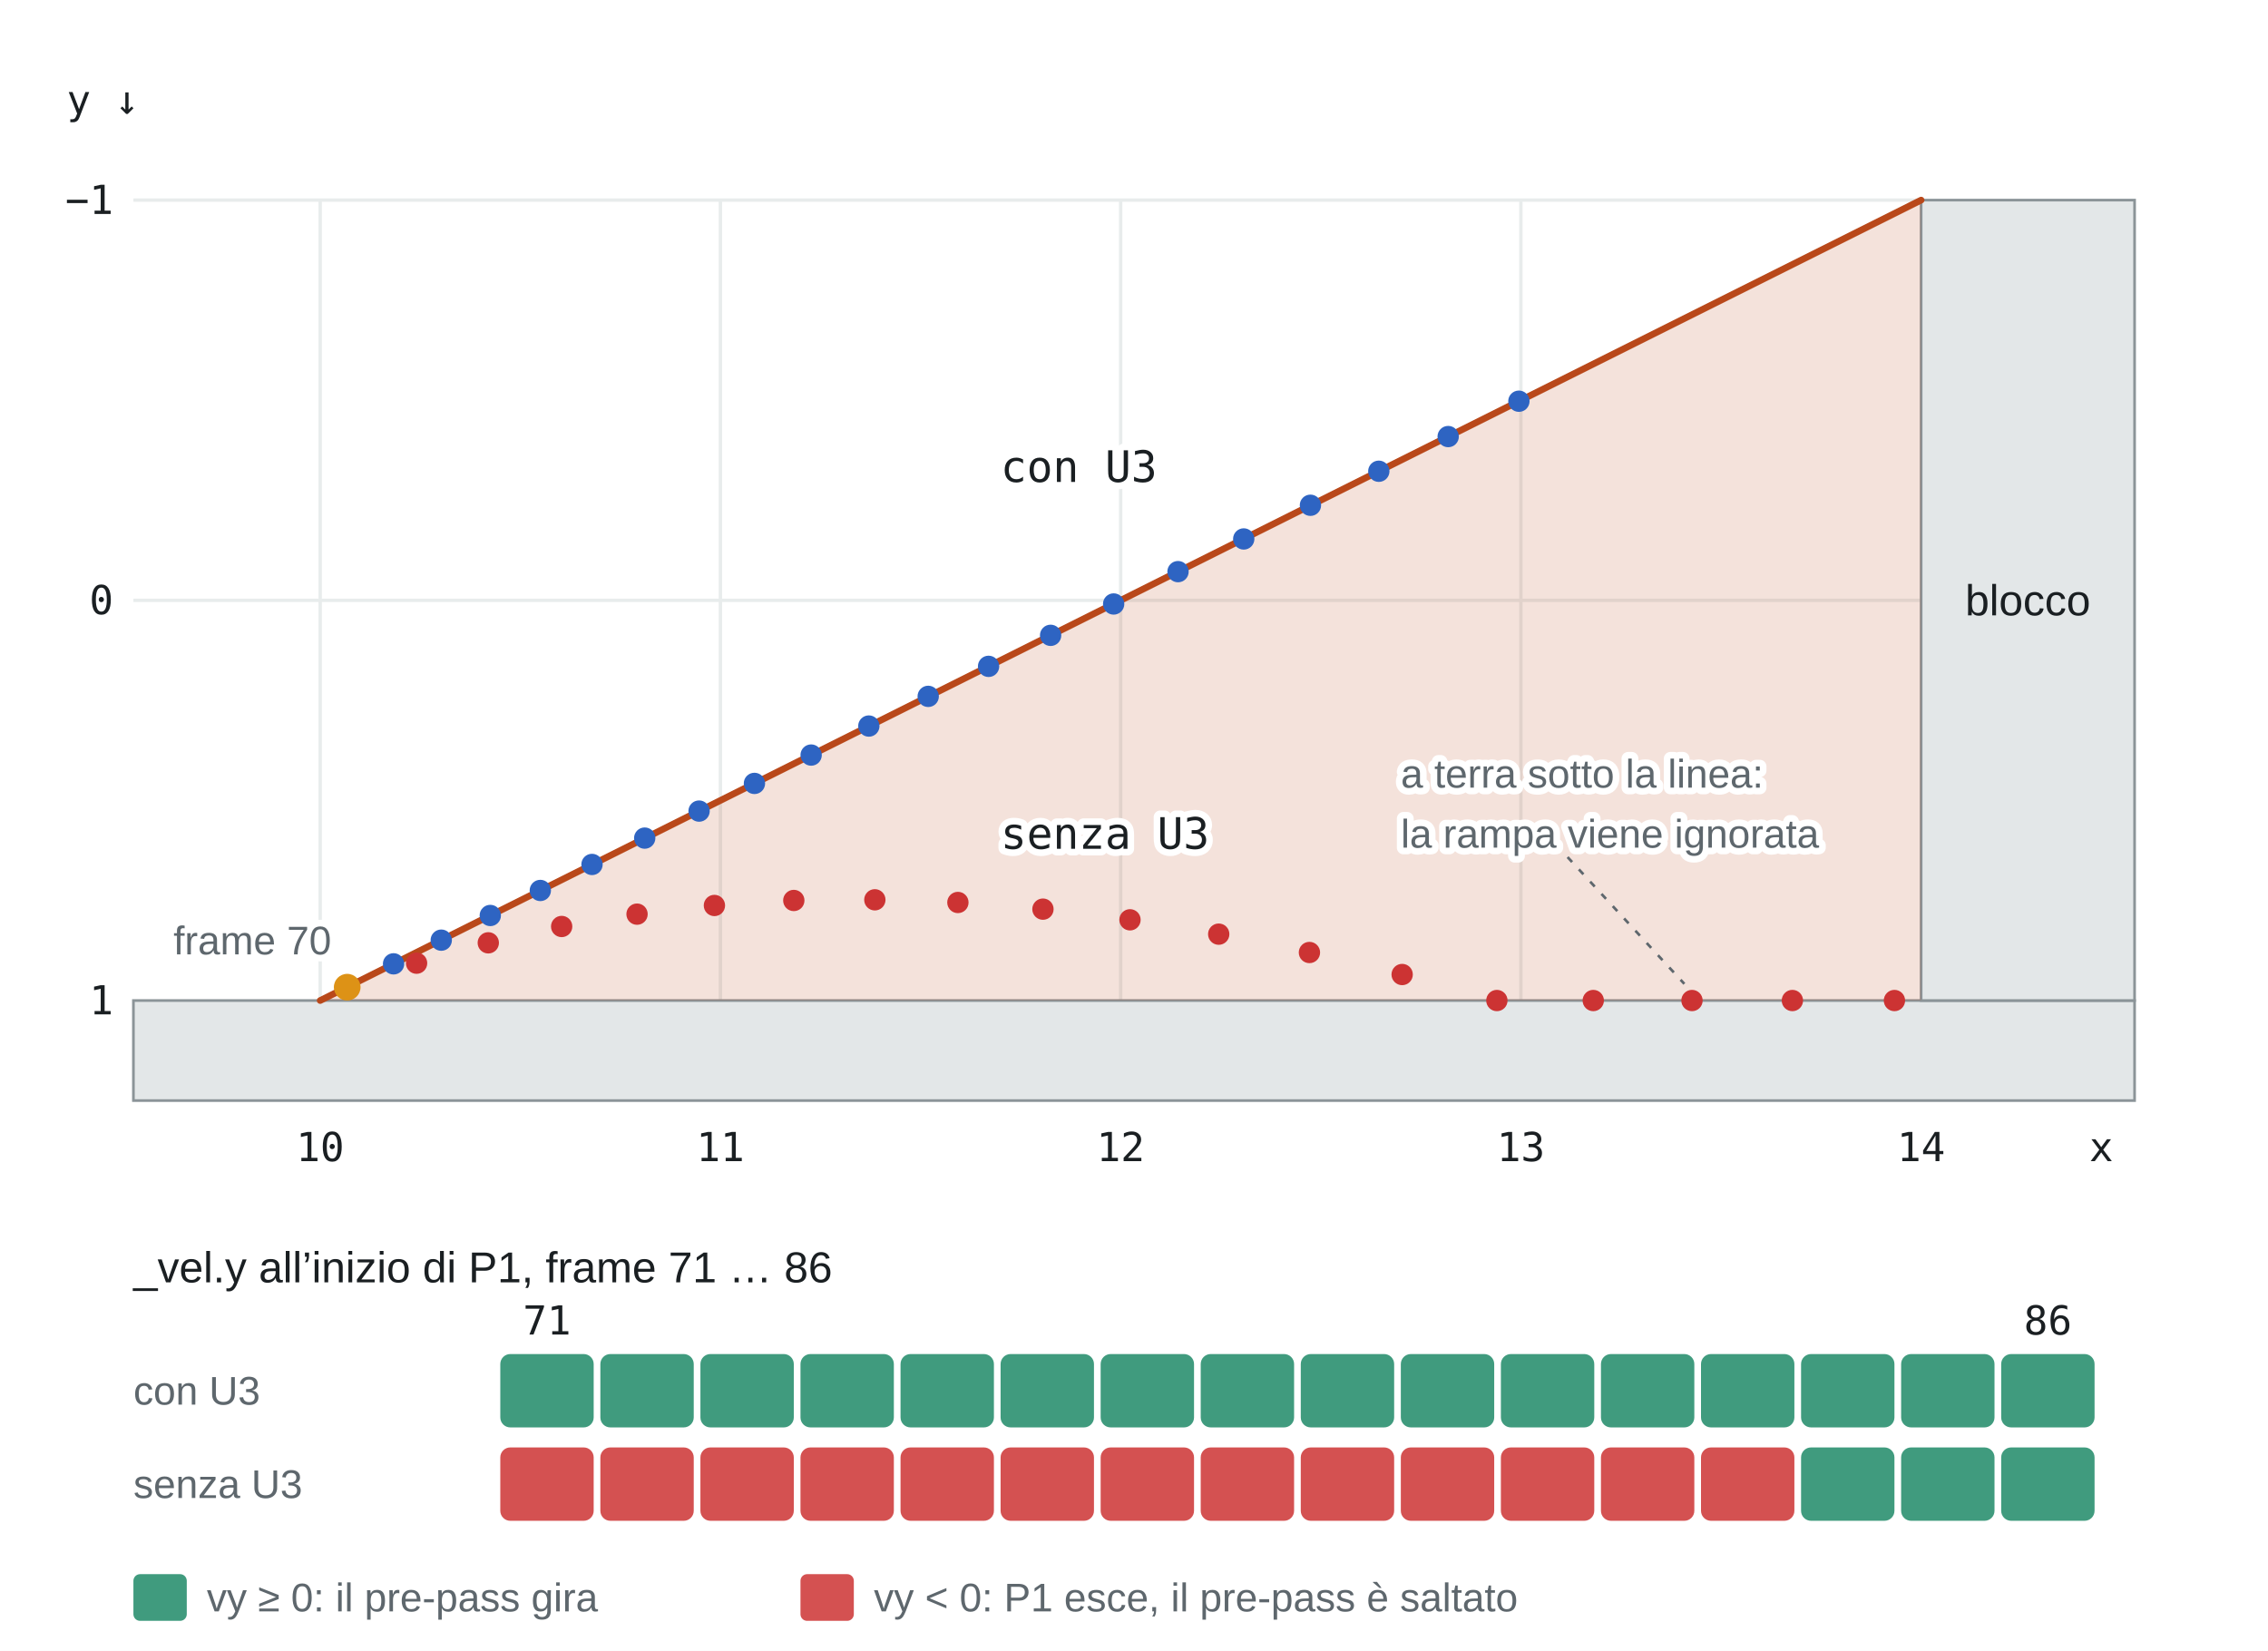
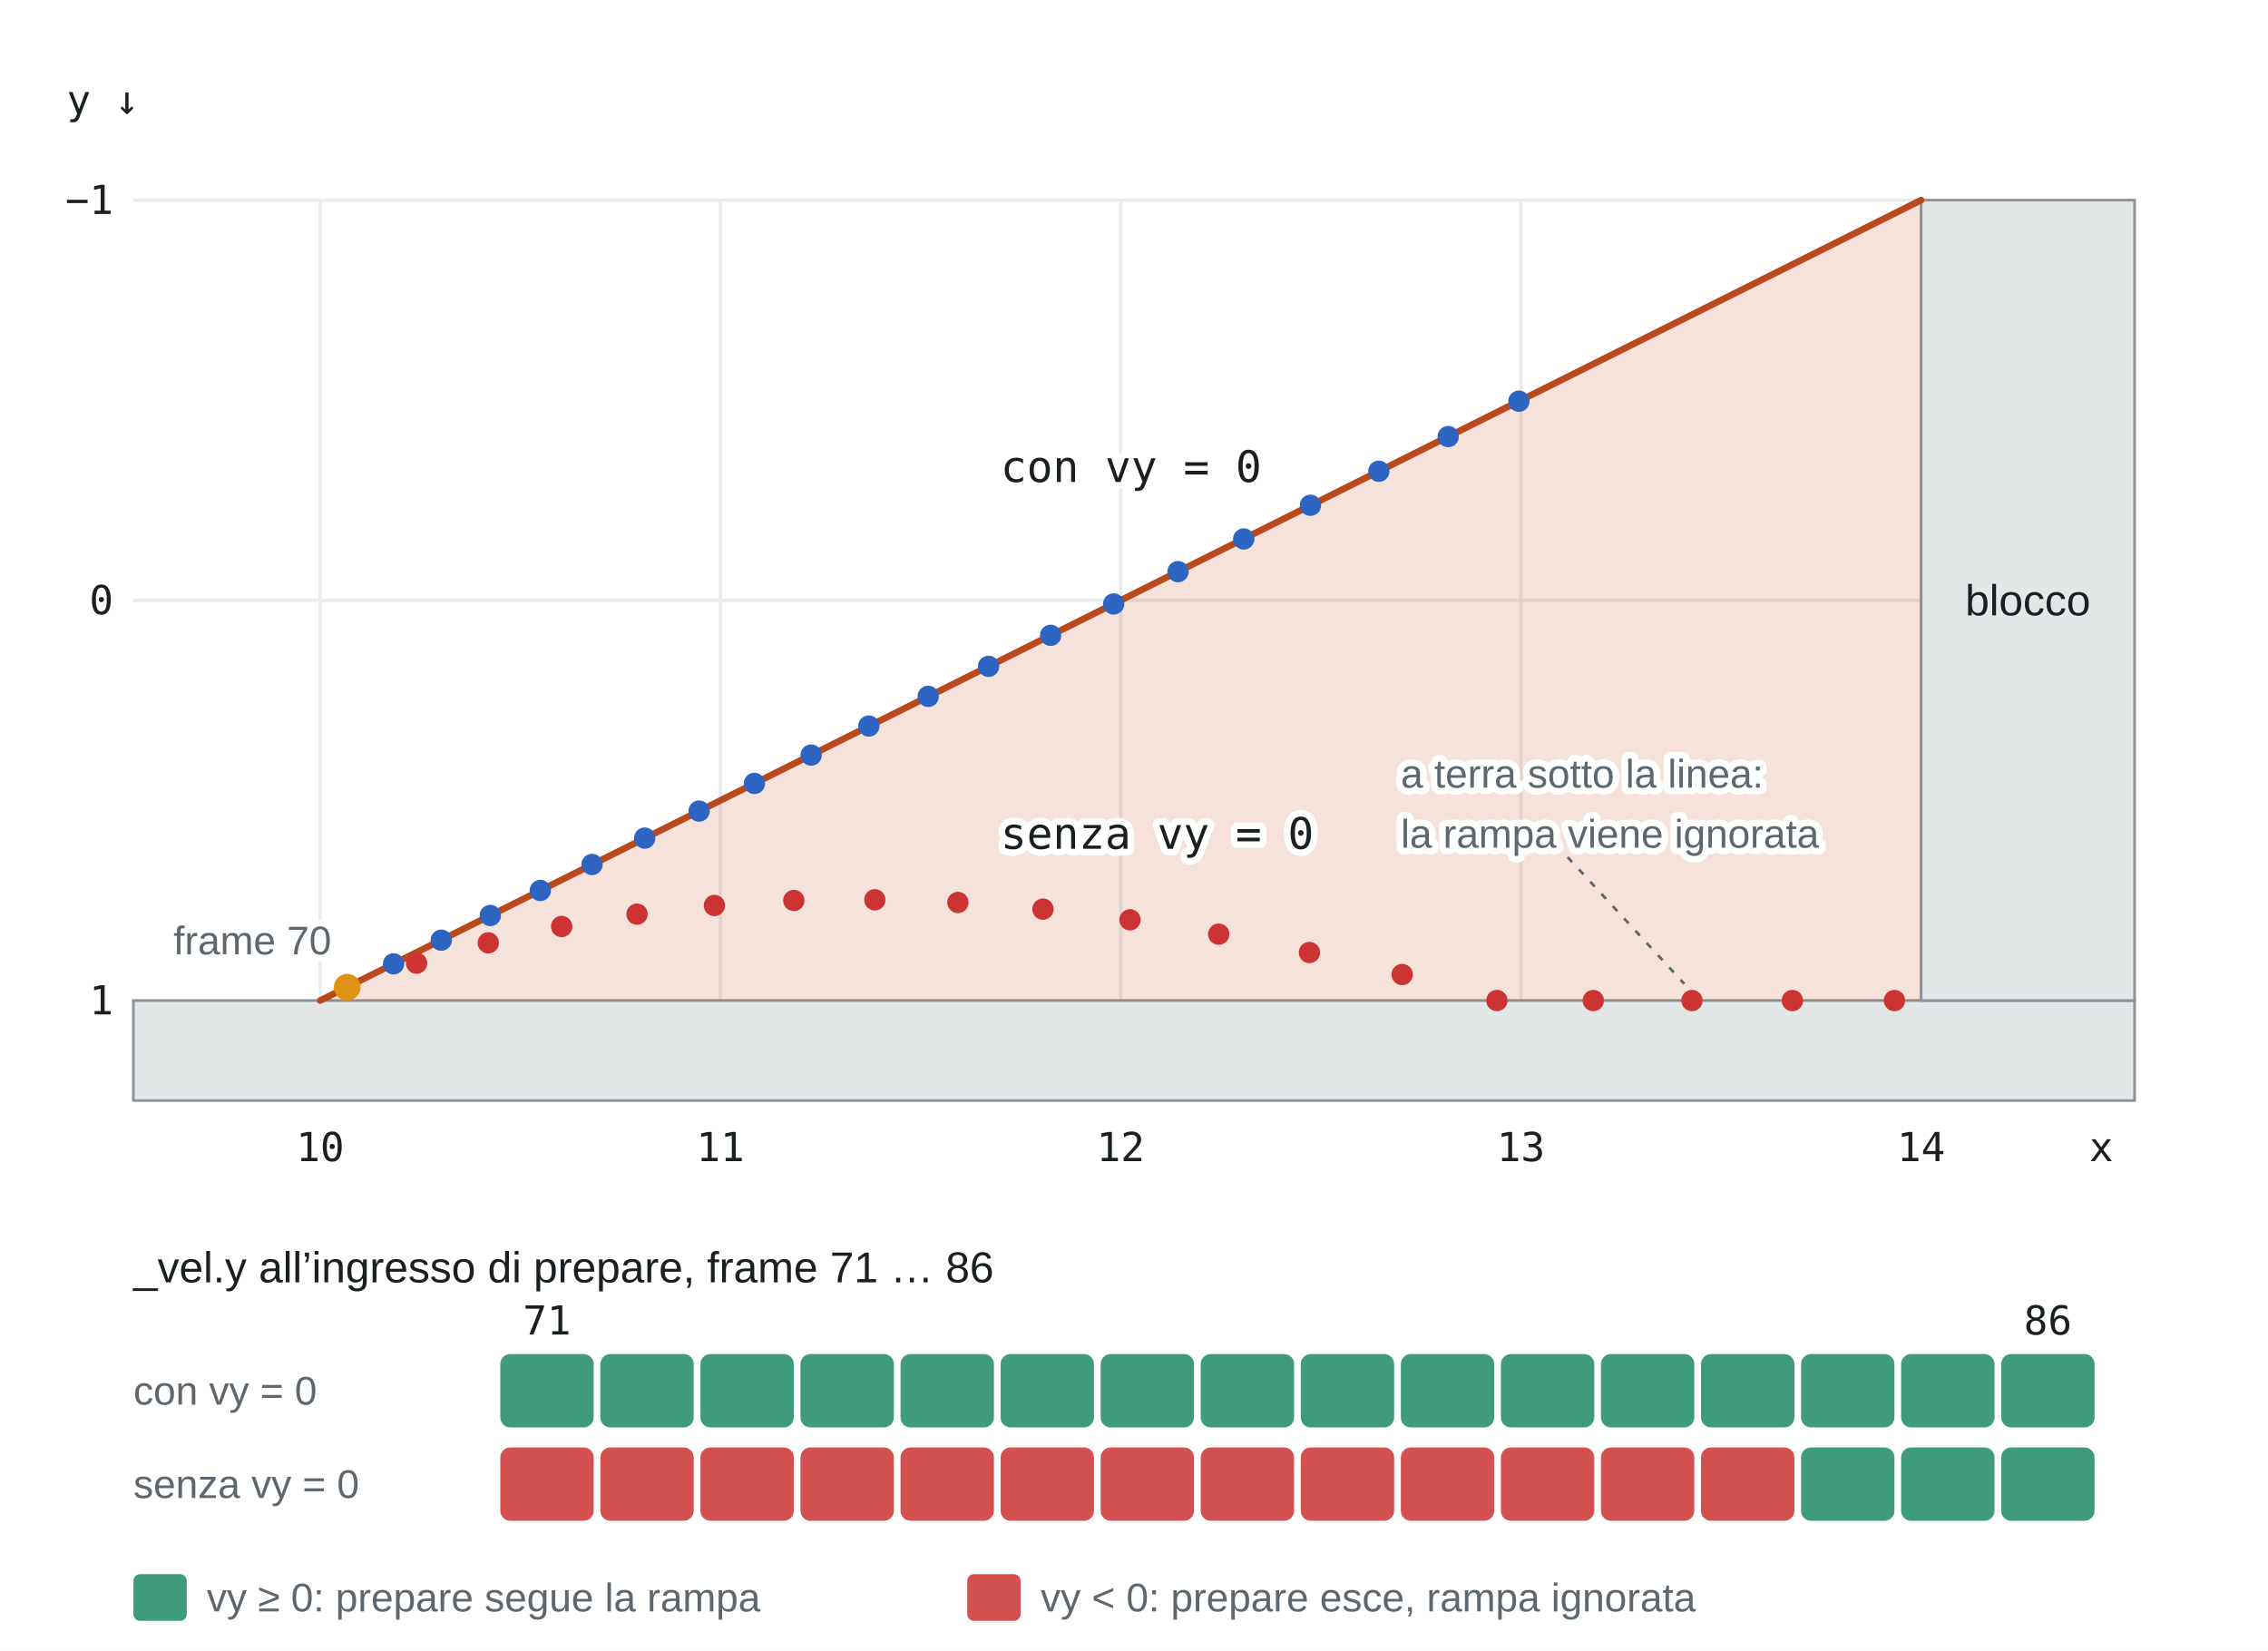
<svg xmlns="http://www.w3.org/2000/svg" width="680" height="495" viewBox="0 0 680 495" role="img">
  <style>
text { font-family: Arial, Helvetica, sans-serif; }
.t { font-size: 13px; font-weight: 500; fill: #1A1F22; }
.ts { font-size: 12px; fill: #5E676D; }
.tm { font-family: Menlo, Consolas, monospace; font-size: 12px; fill: #1A1F22; }
.tmb { font-family: Menlo, Consolas, monospace; font-size: 13px; font-weight: 500; fill: #1A1F22; }
.halo { paint-order: stroke; stroke: #FFFFFF; stroke-width: 4px; stroke-linejoin: round; }
.slope { fill: #B9481A; fill-opacity: .16; }
.sline { stroke: #B9481A; stroke-width: 2; fill: none; stroke-linecap: round; }
.ext { stroke: #B9481A; stroke-width: 1.5; stroke-dasharray: 5 4; fill: none; }
.band { stroke: #DD9216; stroke-width: 10; stroke-opacity: .28; stroke-linecap: round; }
.body { fill: #DCE7FA; stroke: #2E64C2; stroke-width: 1.2; }
.next { fill: none; stroke: #2E64C2; stroke-width: 1.4; stroke-dasharray: 4 3; }
.bad { fill: none; stroke: #CC3333; stroke-width: 1.4; stroke-dasharray: 4 3; }
.plan { fill: none; stroke: #5E676D; stroke-width: 1.3; stroke-dasharray: 4 3; }
.solid { fill: #E3E7E8; stroke: #8B9498; stroke-width: .8; }
.foot { fill: #DD9216; }
.dot-mute { fill: #5E676D; } .dot-bad { fill: #CC3333; } .dot-body { fill: #2E64C2; } .dot-brick { fill: #B9481A; }
.ring { fill: none; stroke: #CC3333; stroke-width: 1.5; }
.lead { stroke: #5E676D; stroke-width: .8; stroke-dasharray: 2 3; fill: none; }
.guide { stroke: #5E676D; stroke-width: .9; stroke-dasharray: 3 3; fill: none; }
.sep { stroke: #D9DEDD; stroke-width: 1; stroke-dasharray: 2 4; }
.gridl { stroke: #E8ECEC; stroke-width: 1; }
.a-mute { stroke: #5E676D; stroke-width: 1.5; fill: none; }
.a-body { stroke: #2E64C2; stroke-width: 1.6; fill: none; }
.a-bad { stroke: #CC3333; stroke-width: 1.5; fill: none; }
.a-foot { stroke: #DD9216; stroke-width: 1.8; fill: none; }
.a-brick { stroke: #B9481A; stroke-width: 1.5; fill: none; }
.dash { stroke-dasharray: 4 3; }
.mk-mute { fill: none; stroke: #5E676D; } .mk-body { fill: none; stroke: #2E64C2; } .mk-bad { fill: none; stroke: #CC3333; }
.mk-foot { fill: none; stroke: #DD9216; } .mk-brick { fill: none; stroke: #B9481A; }
.mk { stroke-width: 1.5; stroke-linecap: round; stroke-linejoin: round; }
.bx-eng { fill: #F1F3F2; stroke: #A9B1B3; stroke-width: .8; }
.bx-slope { fill: #F8E4D9; stroke: #B9481A; stroke-width: .8; }
.cont { fill: none; stroke: #B9481A; stroke-width: 1; stroke-dasharray: 5 4; }
.bar-mute { fill: #8B9498; } .bar-body { fill: #2E64C2; } .bar-ok { fill: #1F8A68; } .bar-bad { fill: #CC3333; fill-opacity: .8; }
.cell-ok { fill: #1F8A68; fill-opacity: .85; } .cell-bad { fill: #CC3333; fill-opacity: .85; }

</style>
  <defs>
    <marker id="m-mute" viewBox="0 0 10 10" refX="8" refY="5" markerWidth="6" markerHeight="6" orient="auto-start-reverse">
      <path class="mk mk-mute" d="M2 1L8 5L2 9" />
    </marker>
    <marker id="m-body" viewBox="0 0 10 10" refX="8" refY="5" markerWidth="6" markerHeight="6" orient="auto-start-reverse">
      <path class="mk mk-body" d="M2 1L8 5L2 9" />
    </marker>
    <marker id="m-bad" viewBox="0 0 10 10" refX="8" refY="5" markerWidth="6" markerHeight="6" orient="auto-start-reverse">
      <path class="mk mk-bad" d="M2 1L8 5L2 9" />
    </marker>
    <marker id="m-foot" viewBox="0 0 10 10" refX="8" refY="5" markerWidth="6" markerHeight="6" orient="auto-start-reverse">
      <path class="mk mk-foot" d="M2 1L8 5L2 9" />
    </marker>
    <marker id="m-brick" viewBox="0 0 10 10" refX="8" refY="5" markerWidth="6" markerHeight="6" orient="auto-start-reverse">
      <path class="mk mk-brick" d="M2 1L8 5L2 9" />
    </marker>
  </defs>
  <rect width="680" height="495" fill="#FFFFFF" />
  <line class="gridl" x1="96" y1="60" x2="96" y2="300" />
  <line class="gridl" x1="216" y1="60" x2="216" y2="300" />
  <line class="gridl" x1="336" y1="60" x2="336" y2="300" />
  <line class="gridl" x1="456" y1="60" x2="456" y2="300" />
  <line class="gridl" x1="40" y1="60" x2="576" y2="60" />
  <line class="gridl" x1="40" y1="180" x2="576" y2="180" />
  <rect class="solid" x="40" y="300" width="600" height="30" />
  <rect class="solid" x="576" y="60" width="64" height="240" />
  <text class="t" x="608" y="180" text-anchor="middle" dominant-baseline="central">blocco</text>
  <polygon class="slope" points="96,300 576,60 576,300" />
  <line class="sline" x1="96" y1="300" x2="576" y2="60" />
  <circle class="dot-body" cx="104.1" cy="296.0" r="3.2" />
  <circle class="dot-body" cx="118.0" cy="289.0" r="3.2" />
  <circle class="dot-body" cx="132.3" cy="281.9" r="3.2" />
  <circle class="dot-body" cx="147.0" cy="274.5" r="3.2" />
  <circle class="dot-body" cx="162.0" cy="267.0" r="3.2" />
  <circle class="dot-body" cx="177.5" cy="259.2" r="3.2" />
  <circle class="dot-body" cx="193.3" cy="251.3" r="3.2" />
  <circle class="dot-body" cx="209.6" cy="243.2" r="3.2" />
  <circle class="dot-body" cx="226.2" cy="234.9" r="3.2" />
  <circle class="dot-body" cx="243.2" cy="226.4" r="3.2" />
  <circle class="dot-body" cx="260.5" cy="217.7" r="3.2" />
  <circle class="dot-body" cx="278.3" cy="208.8" r="3.2" />
  <circle class="dot-body" cx="296.4" cy="199.8" r="3.2" />
  <circle class="dot-body" cx="315.0" cy="190.5" r="3.2" />
  <circle class="dot-body" cx="333.9" cy="181.1" r="3.2" />
  <circle class="dot-body" cx="353.2" cy="171.4" r="3.2" />
  <circle class="dot-body" cx="372.9" cy="161.6" r="3.2" />
  <circle class="dot-body" cx="392.9" cy="151.5" r="3.2" />
  <circle class="dot-body" cx="413.4" cy="141.3" r="3.2" />
  <circle class="dot-body" cx="434.2" cy="130.9" r="3.2" />
  <circle class="dot-body" cx="455.4" cy="120.3" r="3.2" />
  <circle class="dot-bad" cx="124.9" cy="288.8" r="3.2" />
  <circle class="dot-bad" cx="146.4" cy="282.7" r="3.2" />
  <circle class="dot-bad" cx="168.4" cy="277.8" r="3.2" />
  <circle class="dot-bad" cx="191.0" cy="274.1" r="3.2" />
  <circle class="dot-bad" cx="214.2" cy="271.5" r="3.2" />
  <circle class="dot-bad" cx="238.0" cy="270.0" r="3.2" />
  <circle class="dot-bad" cx="262.3" cy="269.8" r="3.2" />
  <circle class="dot-bad" cx="287.2" cy="270.6" r="3.2" />
  <circle class="dot-bad" cx="312.7" cy="272.6" r="3.2" />
  <circle class="dot-bad" cx="338.8" cy="275.8" r="3.2" />
  <circle class="dot-bad" cx="365.4" cy="280.1" r="3.2" />
  <circle class="dot-bad" cx="392.6" cy="285.6" r="3.2" />
  <circle class="dot-bad" cx="420.4" cy="292.2" r="3.2" />
  <circle class="dot-bad" cx="448.8" cy="300.0" r="3.2" />
  <circle class="dot-bad" cx="477.7" cy="300.0" r="3.2" />
  <circle class="dot-bad" cx="507.3" cy="300.0" r="3.2" />
  <circle class="dot-bad" cx="537.4" cy="300.0" r="3.2" />
  <circle class="dot-bad" cx="568.0" cy="300.0" r="3.2" />
  <circle class="foot" cx="104.1" cy="296" r="4" />
  <text class="tm" x="96" y="344" text-anchor="middle" dominant-baseline="central">10</text>
  <text class="tm" x="216" y="344" text-anchor="middle" dominant-baseline="central">11</text>
  <text class="tm" x="336" y="344" text-anchor="middle" dominant-baseline="central">12</text>
  <text class="tm" x="456" y="344" text-anchor="middle" dominant-baseline="central">13</text>
  <text class="tm" x="576" y="344" text-anchor="middle" dominant-baseline="central">14</text>
  <text class="tm" x="34" y="60" text-anchor="end" dominant-baseline="central">−1</text>
  <text class="tm" x="34" y="180" text-anchor="end" dominant-baseline="central">0</text>
  <text class="tm" x="34" y="300" text-anchor="end" dominant-baseline="central">1</text>
  <text class="tm" x="630" y="344" text-anchor="middle" dominant-baseline="central">x</text>
  <text class="tm" x="20" y="30" text-anchor="start" dominant-baseline="central">y ↓</text>
  <text class="ts halo" x="52" y="282" text-anchor="start" dominant-baseline="central">frame 70</text>
-   <text class="tmb halo" x="300" y="140" text-anchor="start" dominant-baseline="central">con U3</text>
-   <text class="tmb halo" x="300" y="250" text-anchor="start" dominant-baseline="central">senza U3</text>
+   <text class="tmb halo" x="300" y="140" text-anchor="start" dominant-baseline="central">con vy = 0</text>
+   <text class="tmb halo" x="300" y="250" text-anchor="start" dominant-baseline="central">senza vy = 0</text>
  <text class="ts halo" x="420" y="232" text-anchor="start" dominant-baseline="central">a terra sotto la linea:</text>
  <text class="ts halo" x="420" y="250" text-anchor="start" dominant-baseline="central">la rampa viene ignorata</text>
  <line class="lead" x1="470" y1="257" x2="505" y2="295" />
-   <text class="t" x="40" y="380" text-anchor="start" dominant-baseline="central">_vel.y all’inizio di P1, frame 71 … 86</text>
+   <text class="t" x="40" y="380" text-anchor="start" dominant-baseline="central">_vel.y all’ingresso di prepare, frame 71 … 86</text>
  <text class="tm" x="164" y="396" text-anchor="middle" dominant-baseline="central">71</text>
  <text class="tm" x="614" y="396" text-anchor="middle" dominant-baseline="central">86</text>
-   <text class="ts" x="40" y="417" text-anchor="start" dominant-baseline="central">con U3</text>
-   <text class="ts" x="40" y="445" text-anchor="start" dominant-baseline="central">senza U3</text>
+   <text class="ts" x="40" y="417" text-anchor="start" dominant-baseline="central">con vy = 0</text>
+   <text class="ts" x="40" y="445" text-anchor="start" dominant-baseline="central">senza vy = 0</text>
  <rect class="cell-ok" x="150" y="406" width="28" height="22" rx="3" />
  <rect class="cell-bad" x="150" y="434" width="28" height="22" rx="3" />
  <rect class="cell-ok" x="180" y="406" width="28" height="22" rx="3" />
  <rect class="cell-bad" x="180" y="434" width="28" height="22" rx="3" />
  <rect class="cell-ok" x="210" y="406" width="28" height="22" rx="3" />
  <rect class="cell-bad" x="210" y="434" width="28" height="22" rx="3" />
  <rect class="cell-ok" x="240" y="406" width="28" height="22" rx="3" />
  <rect class="cell-bad" x="240" y="434" width="28" height="22" rx="3" />
  <rect class="cell-ok" x="270" y="406" width="28" height="22" rx="3" />
  <rect class="cell-bad" x="270" y="434" width="28" height="22" rx="3" />
  <rect class="cell-ok" x="300" y="406" width="28" height="22" rx="3" />
  <rect class="cell-bad" x="300" y="434" width="28" height="22" rx="3" />
  <rect class="cell-ok" x="330" y="406" width="28" height="22" rx="3" />
  <rect class="cell-bad" x="330" y="434" width="28" height="22" rx="3" />
  <rect class="cell-ok" x="360" y="406" width="28" height="22" rx="3" />
  <rect class="cell-bad" x="360" y="434" width="28" height="22" rx="3" />
  <rect class="cell-ok" x="390" y="406" width="28" height="22" rx="3" />
  <rect class="cell-bad" x="390" y="434" width="28" height="22" rx="3" />
  <rect class="cell-ok" x="420" y="406" width="28" height="22" rx="3" />
  <rect class="cell-bad" x="420" y="434" width="28" height="22" rx="3" />
  <rect class="cell-ok" x="450" y="406" width="28" height="22" rx="3" />
  <rect class="cell-bad" x="450" y="434" width="28" height="22" rx="3" />
  <rect class="cell-ok" x="480" y="406" width="28" height="22" rx="3" />
  <rect class="cell-bad" x="480" y="434" width="28" height="22" rx="3" />
  <rect class="cell-ok" x="510" y="406" width="28" height="22" rx="3" />
  <rect class="cell-bad" x="510" y="434" width="28" height="22" rx="3" />
  <rect class="cell-ok" x="540" y="406" width="28" height="22" rx="3" />
  <rect class="cell-ok" x="540" y="434" width="28" height="22" rx="3" />
  <rect class="cell-ok" x="570" y="406" width="28" height="22" rx="3" />
  <rect class="cell-ok" x="570" y="434" width="28" height="22" rx="3" />
  <rect class="cell-ok" x="600" y="406" width="28" height="22" rx="3" />
  <rect class="cell-ok" x="600" y="434" width="28" height="22" rx="3" />
  <rect class="cell-ok" x="40" y="472" width="16" height="14" rx="2" />
-   <text class="ts" x="62" y="479" text-anchor="start" dominant-baseline="central">vy ≥ 0: il pre-pass gira</text>
-   <rect class="cell-bad" x="240" y="472" width="16" height="14" rx="2" />
-   <text class="ts" x="262" y="479" text-anchor="start" dominant-baseline="central">vy &lt; 0: P1 esce, il pre-pass è saltato</text>
+   <text class="ts" x="62" y="479" text-anchor="start" dominant-baseline="central">vy ≥ 0: prepare segue la rampa</text>
+   <rect class="cell-bad" x="290" y="472" width="16" height="14" rx="2" />
+   <text class="ts" x="312" y="479" text-anchor="start" dominant-baseline="central">vy &lt; 0: prepare esce, rampa ignorata</text>
</svg>
